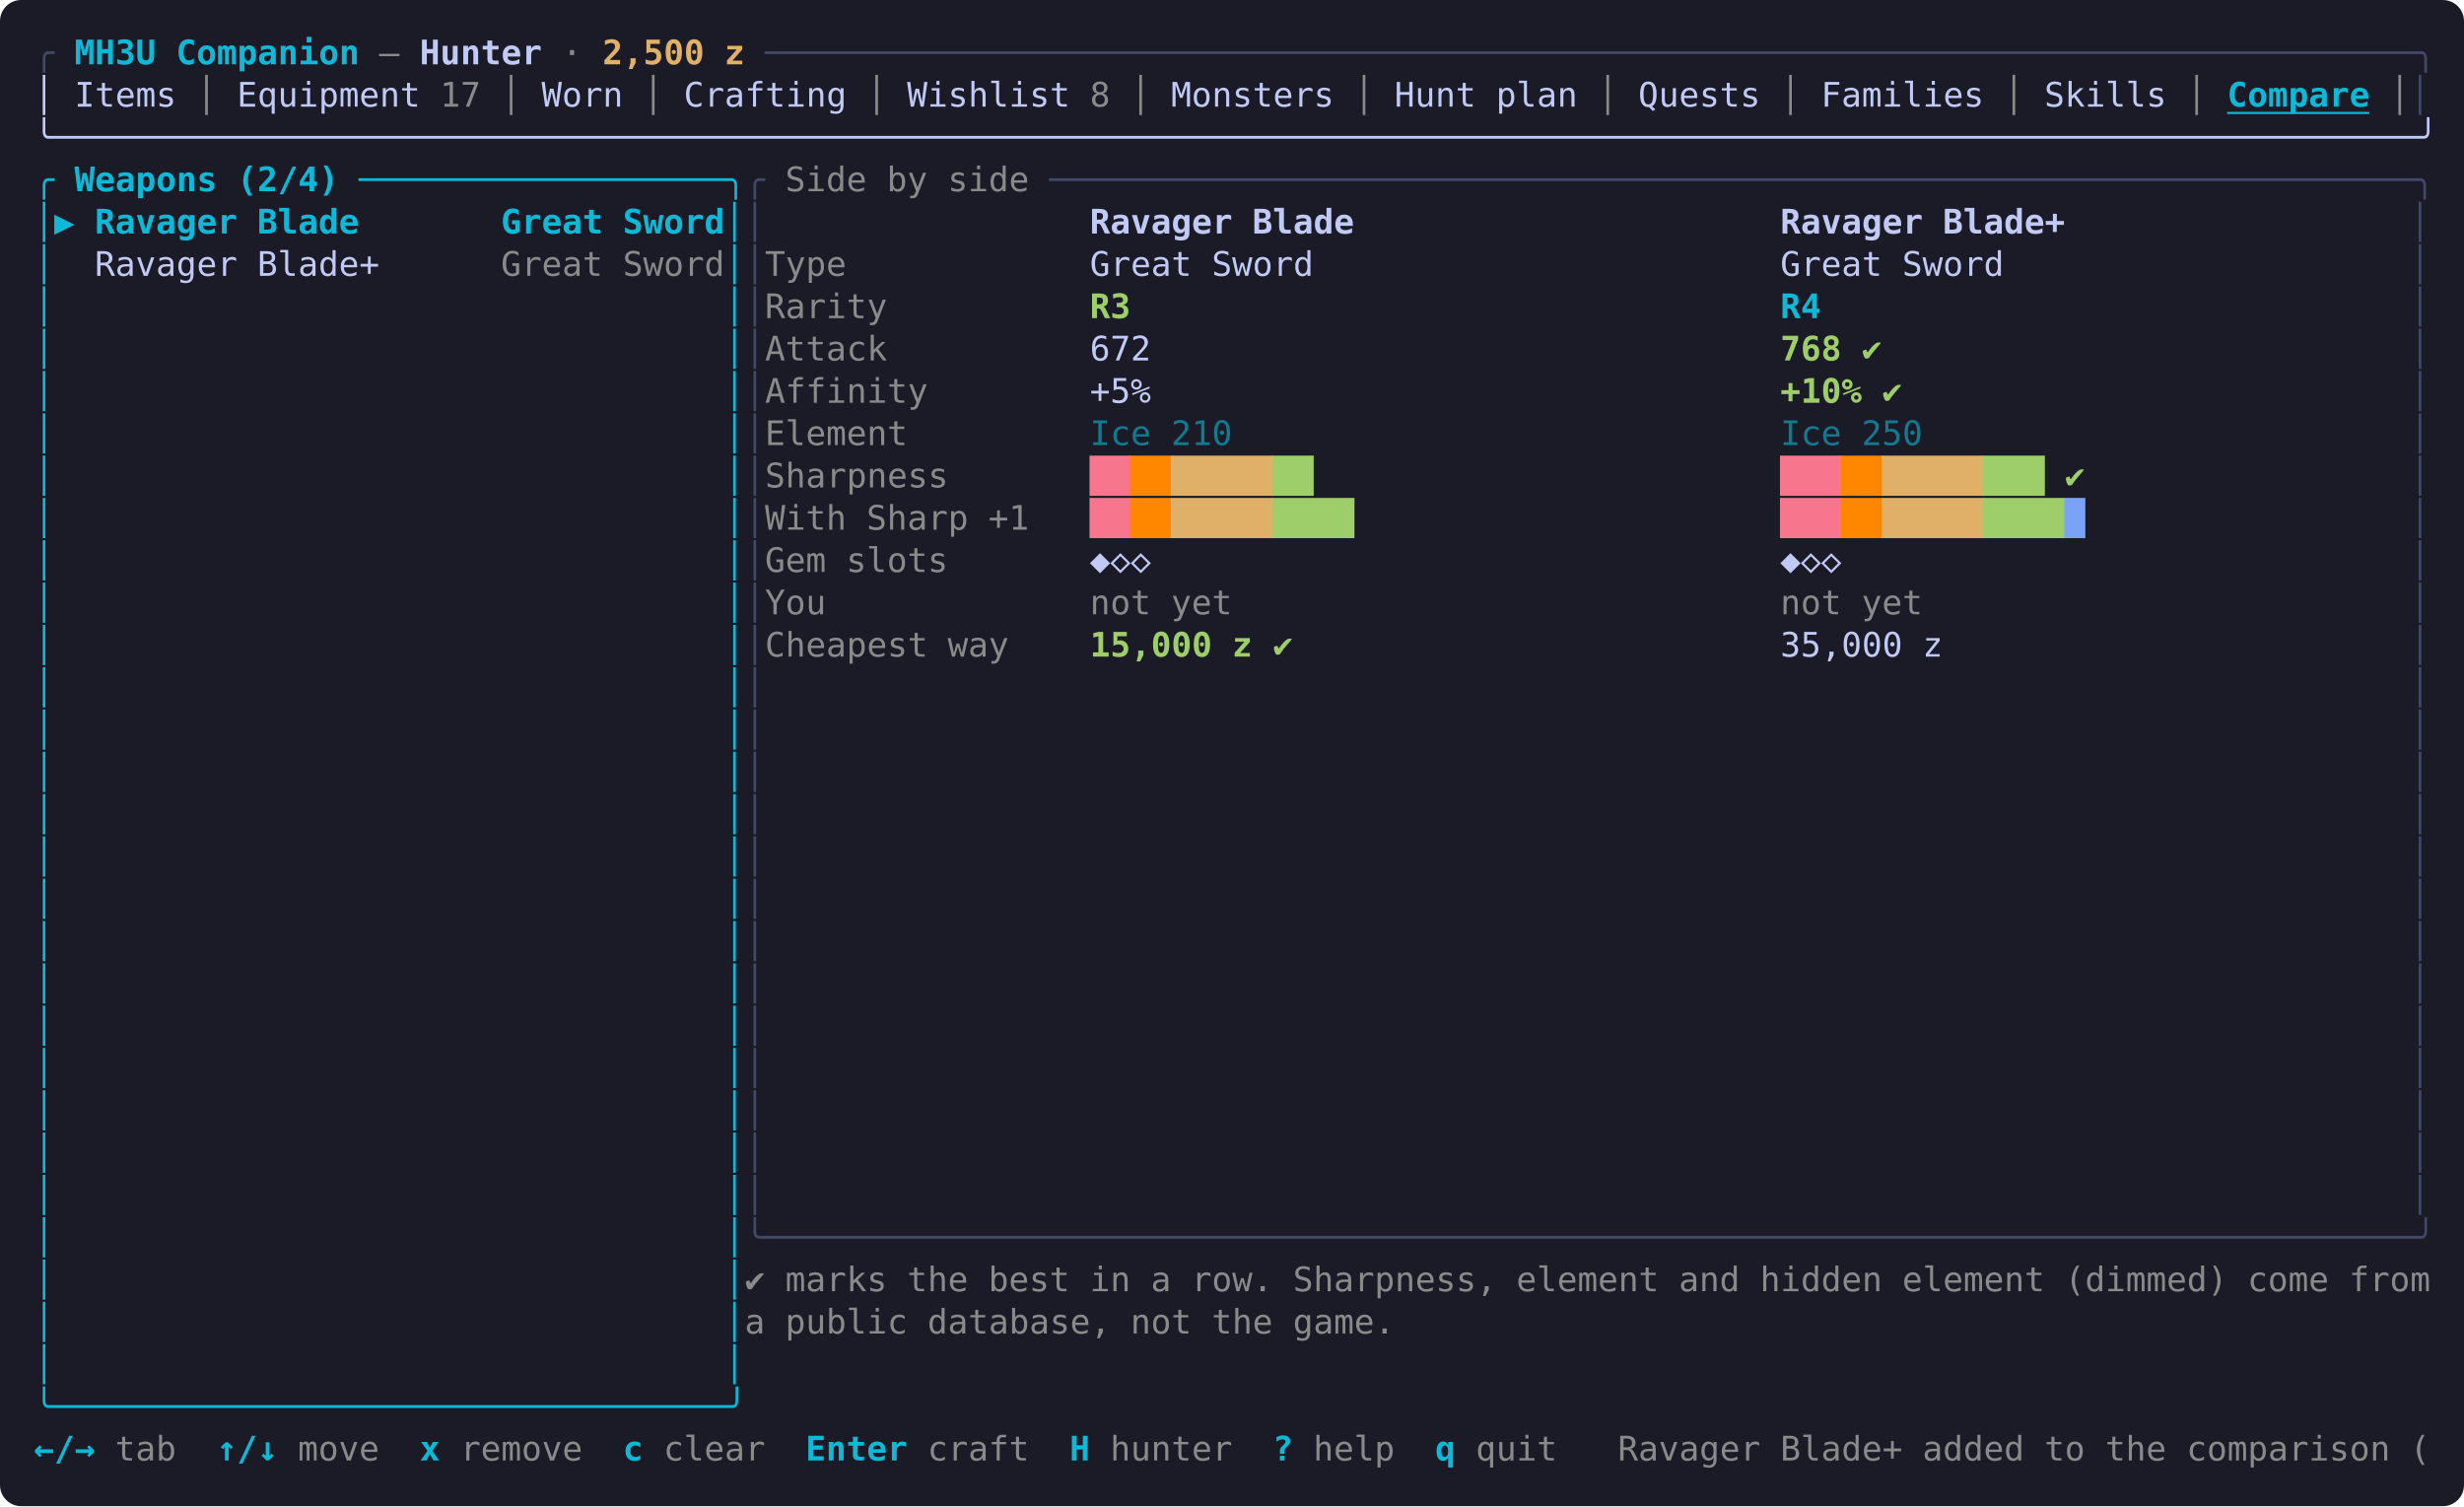
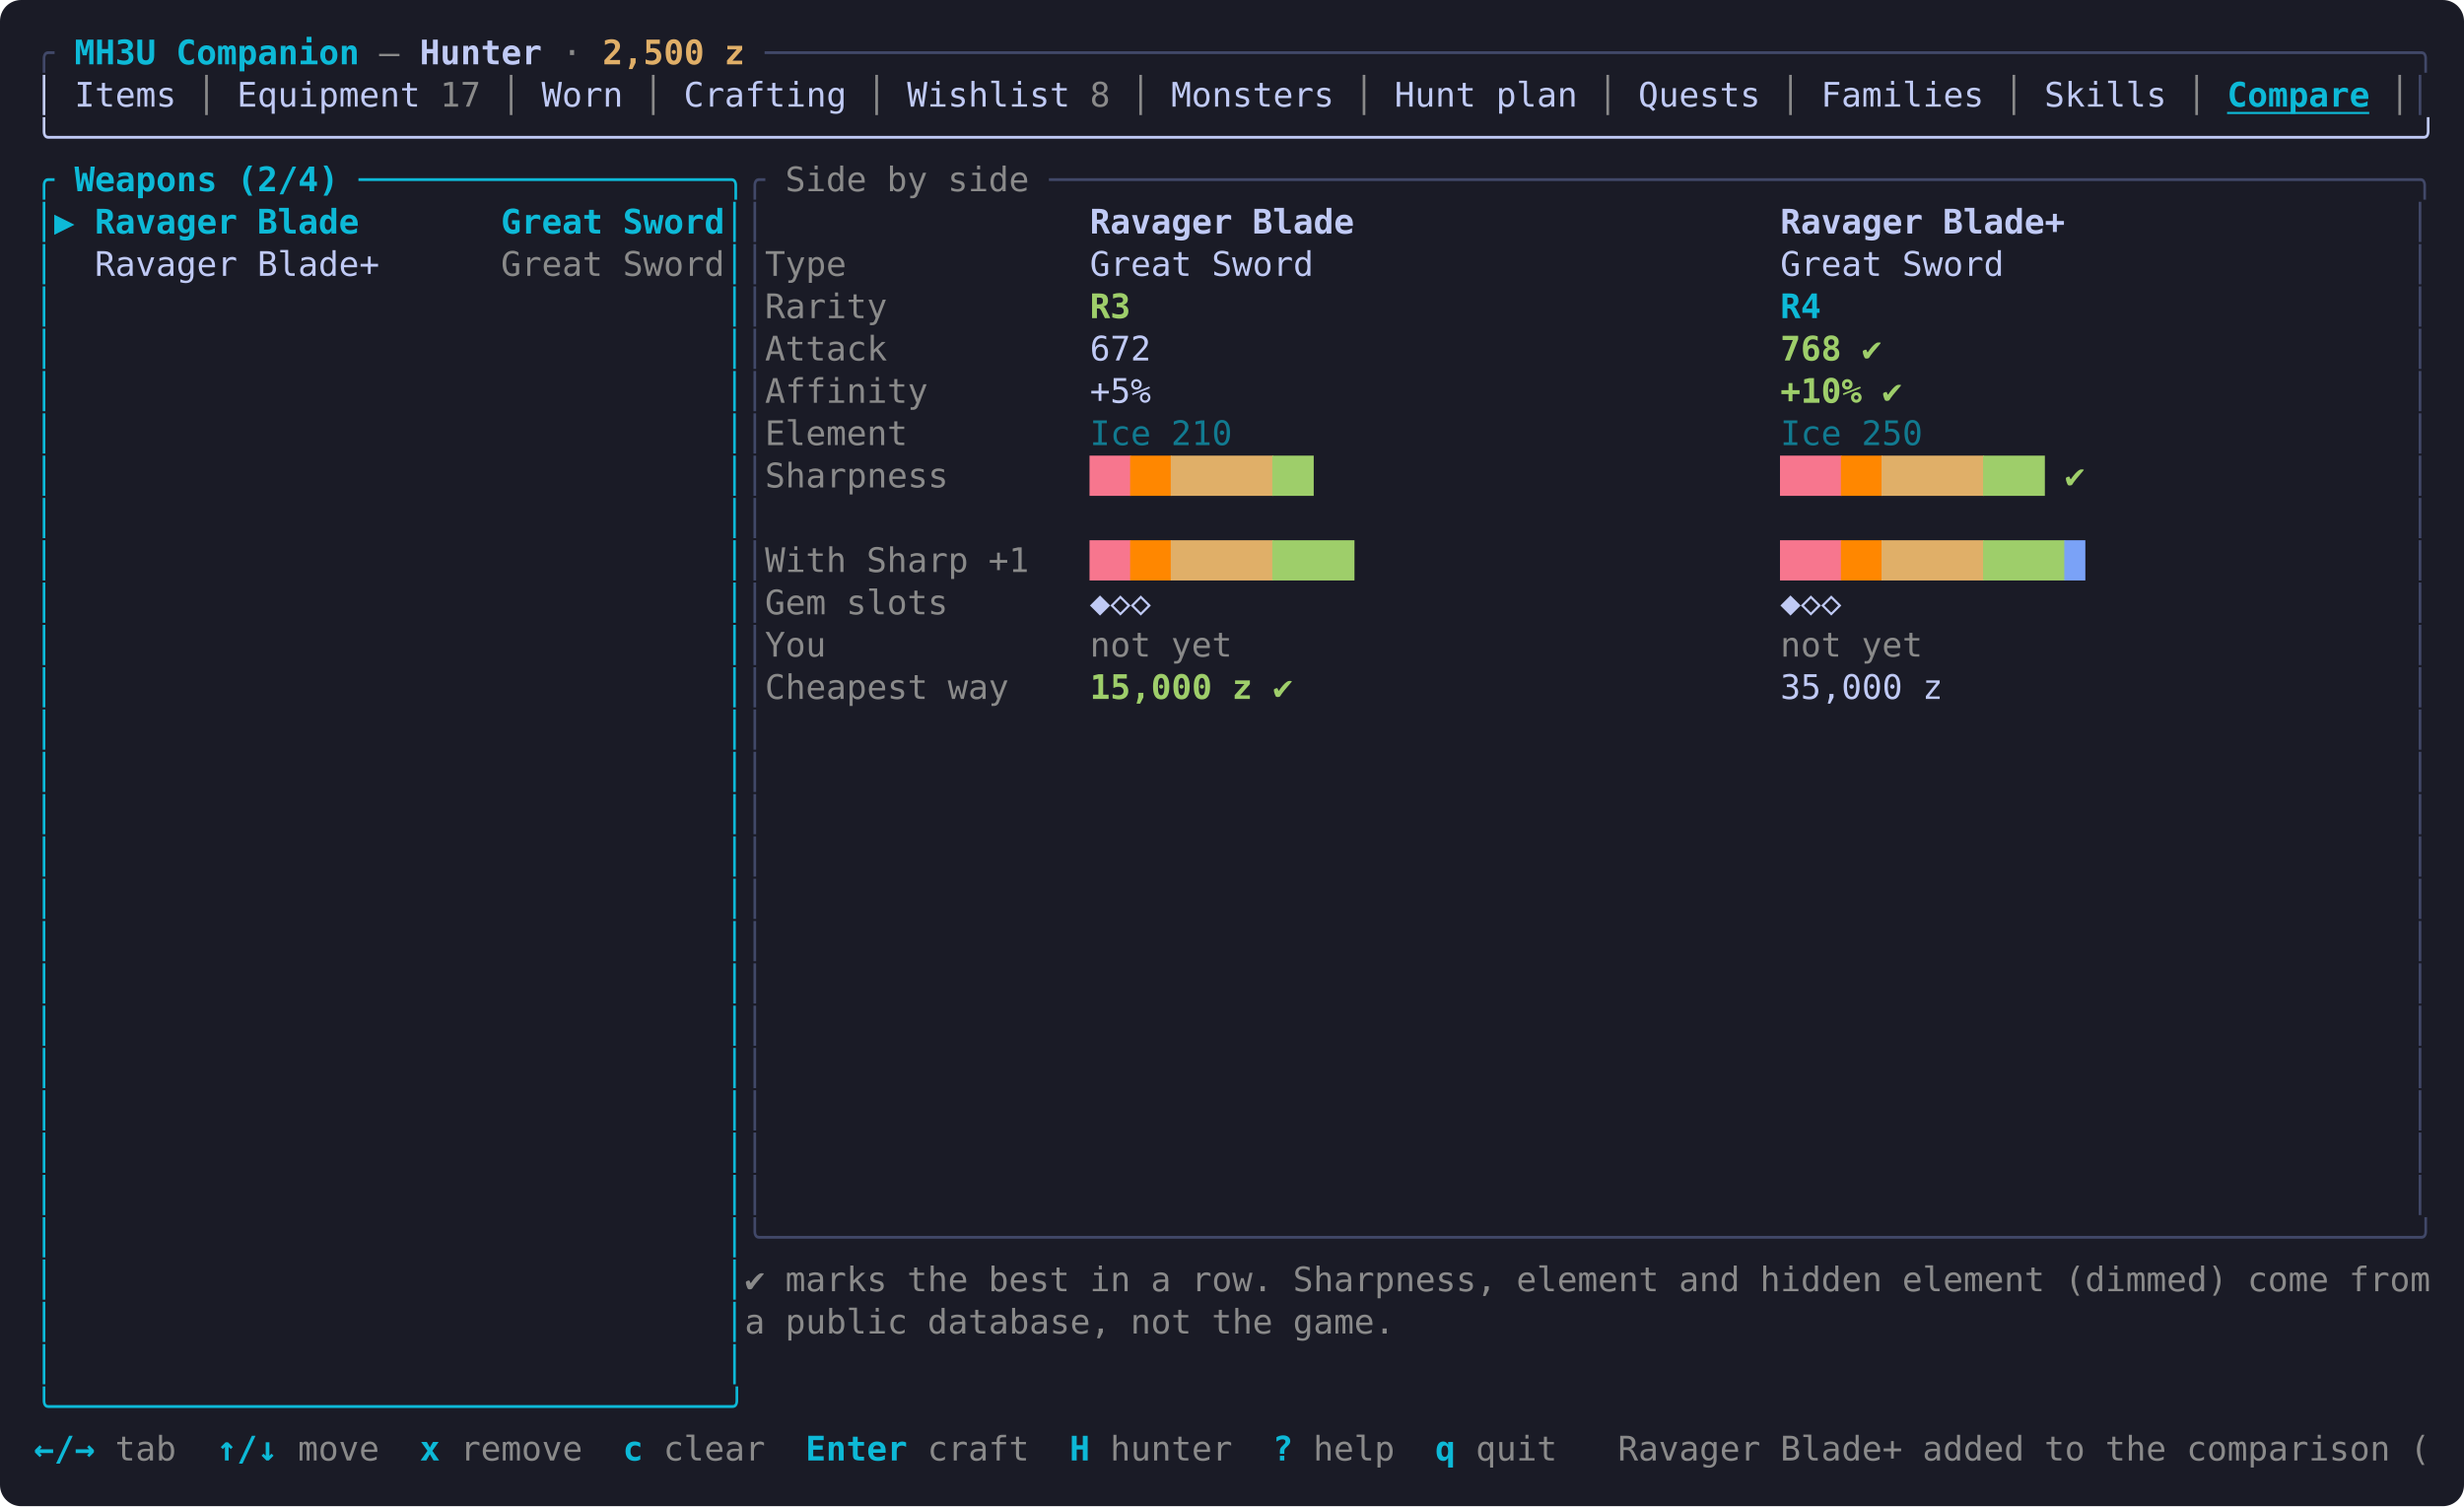
<svg xmlns="http://www.w3.org/2000/svg" width="1164.8" height="712" viewBox="0 0 1164.8 712" role="img">
  <rect width="100%" height="100%" rx="10" fill="#1a1b26" />
  <g font-family="'JetBrains Mono','JetBrainsMono Nerd Font','DejaVu Sans Mono',Menlo,Consolas,monospace" font-size="16">
    <text x="16.0" y="30.4" textLength="9.6" lengthAdjust="spacing" fill="#414868">╭</text>
    <text x="35.2" y="30.4" textLength="38.4" lengthAdjust="spacing" fill="#0db9d7" font-weight="bold">MH3U</text>
    <text x="83.2" y="30.4" textLength="86.4" lengthAdjust="spacing" fill="#0db9d7" font-weight="bold">Companion</text>
    <text x="179.2" y="30.4" textLength="9.6" lengthAdjust="spacing" fill="#8a8a8a">—</text>
    <text x="198.4" y="30.4" textLength="57.6" lengthAdjust="spacing" fill="#c0caf5" font-weight="bold">Hunter</text>
    <text x="265.6" y="30.4" textLength="9.6" lengthAdjust="spacing" fill="#8a8a8a">·</text>
    <text x="284.8" y="30.4" textLength="48.0" lengthAdjust="spacing" fill="#e0af68" font-weight="bold">2,500</text>
    <text x="342.4" y="30.4" textLength="9.6" lengthAdjust="spacing" fill="#e0af68" font-weight="bold">z</text>
    <text x="361.6" y="30.4" textLength="787.2" lengthAdjust="spacing" fill="#414868">─────────────────────────────────────────────────────────────────────────────────╮</text>
    <text x="16.0" y="50.4" textLength="9.6" lengthAdjust="spacing" fill="#c0caf5">│</text>
    <text x="35.2" y="50.4" textLength="48.0" lengthAdjust="spacing" fill="#c0caf5">Items</text>
    <text x="92.8" y="50.4" textLength="9.6" lengthAdjust="spacing" fill="#8a8a8a">│</text>
    <text x="112.0" y="50.4" textLength="86.4" lengthAdjust="spacing" fill="#c0caf5">Equipment</text>
    <text x="208.0" y="50.4" textLength="19.2" lengthAdjust="spacing" fill="#8a8a8a">17</text>
    <text x="236.8" y="50.4" textLength="9.6" lengthAdjust="spacing" fill="#8a8a8a">│</text>
    <text x="256.0" y="50.4" textLength="38.4" lengthAdjust="spacing" fill="#c0caf5">Worn</text>
    <text x="304.0" y="50.4" textLength="9.6" lengthAdjust="spacing" fill="#8a8a8a">│</text>
    <text x="323.2" y="50.4" textLength="76.8" lengthAdjust="spacing" fill="#c0caf5">Crafting</text>
    <text x="409.6" y="50.4" textLength="9.6" lengthAdjust="spacing" fill="#8a8a8a">│</text>
    <text x="428.8" y="50.4" textLength="76.8" lengthAdjust="spacing" fill="#c0caf5">Wishlist</text>
    <text x="515.2" y="50.4" textLength="9.6" lengthAdjust="spacing" fill="#8a8a8a">8</text>
    <text x="534.4" y="50.4" textLength="9.6" lengthAdjust="spacing" fill="#8a8a8a">│</text>
    <text x="553.6" y="50.4" textLength="76.8" lengthAdjust="spacing" fill="#c0caf5">Monsters</text>
    <text x="640.0" y="50.4" textLength="9.6" lengthAdjust="spacing" fill="#8a8a8a">│</text>
    <text x="659.2" y="50.4" textLength="38.4" lengthAdjust="spacing" fill="#c0caf5">Hunt</text>
    <text x="707.2" y="50.4" textLength="38.4" lengthAdjust="spacing" fill="#c0caf5">plan</text>
    <text x="755.2" y="50.4" textLength="9.6" lengthAdjust="spacing" fill="#8a8a8a">│</text>
    <text x="774.4" y="50.4" textLength="57.6" lengthAdjust="spacing" fill="#c0caf5">Quests</text>
    <text x="841.6" y="50.4" textLength="9.6" lengthAdjust="spacing" fill="#8a8a8a">│</text>
    <text x="860.8" y="50.4" textLength="76.8" lengthAdjust="spacing" fill="#c0caf5">Families</text>
    <text x="947.2" y="50.4" textLength="9.6" lengthAdjust="spacing" fill="#8a8a8a">│</text>
    <text x="966.4" y="50.4" textLength="57.6" lengthAdjust="spacing" fill="#c0caf5">Skills</text>
    <text x="1033.6" y="50.4" textLength="9.6" lengthAdjust="spacing" fill="#8a8a8a">│</text>
    <text x="1052.8" y="50.4" textLength="67.2" lengthAdjust="spacing" fill="#0db9d7" font-weight="bold">Compare</text>
    <line x1="1052.8" y1="53.4" x2="1120.0" y2="53.4" stroke="#0db9d7" stroke-width="1" />
    <text x="1129.6" y="50.4" textLength="9.6" lengthAdjust="spacing" fill="#8a8a8a">│</text>
    <text x="1139.2" y="50.4" textLength="9.6" lengthAdjust="spacing" fill="#414868">│</text>
    <text x="16.0" y="70.4" textLength="1132.8" lengthAdjust="spacing" fill="#c0caf5">╰────────────────────────────────────────────────────────────────────────────────────────────────────────────────────╯</text>
    <text x="16.0" y="90.4" textLength="9.6" lengthAdjust="spacing" fill="#0db9d7">╭</text>
    <text x="35.2" y="90.4" textLength="67.2" lengthAdjust="spacing" fill="#0db9d7" font-weight="bold">Weapons</text>
    <text x="112.0" y="90.4" textLength="48.0" lengthAdjust="spacing" fill="#0db9d7" font-weight="bold">(2/4)</text>
    <text x="169.6" y="90.4" textLength="182.4" lengthAdjust="spacing" fill="#0db9d7">──────────────────╮</text>
    <text x="352.0" y="90.4" textLength="9.6" lengthAdjust="spacing" fill="#414868">╭</text>
    <text x="371.2" y="90.4" textLength="38.4" lengthAdjust="spacing" fill="#8a8a8a">Side</text>
    <text x="419.2" y="90.4" textLength="19.2" lengthAdjust="spacing" fill="#8a8a8a">by</text>
    <text x="448.0" y="90.4" textLength="38.4" lengthAdjust="spacing" fill="#8a8a8a">side</text>
    <text x="496.0" y="90.4" textLength="652.8" lengthAdjust="spacing" fill="#414868">───────────────────────────────────────────────────────────────────╮</text>
    <text x="16.0" y="110.4" textLength="9.6" lengthAdjust="spacing" fill="#0db9d7">│</text>
    <text x="25.6" y="110.4" textLength="9.6" lengthAdjust="spacing" fill="#0db9d7" font-weight="bold">▶︎</text>
    <text x="44.8" y="110.4" textLength="67.2" lengthAdjust="spacing" fill="#0db9d7" font-weight="bold">Ravager</text>
    <text x="121.6" y="110.4" textLength="48.0" lengthAdjust="spacing" fill="#0db9d7" font-weight="bold">Blade</text>
    <text x="236.8" y="110.4" textLength="48.0" lengthAdjust="spacing" fill="#0db9d7" font-weight="bold">Great</text>
    <text x="294.4" y="110.4" textLength="48.0" lengthAdjust="spacing" fill="#0db9d7" font-weight="bold">Sword</text>
    <text x="342.4" y="110.4" textLength="9.6" lengthAdjust="spacing" fill="#0db9d7">│</text>
    <text x="352.0" y="110.4" textLength="9.6" lengthAdjust="spacing" fill="#414868">│</text>
    <text x="515.2" y="110.4" textLength="67.2" lengthAdjust="spacing" fill="#c0caf5" font-weight="bold">Ravager</text>
    <text x="592.0" y="110.4" textLength="48.0" lengthAdjust="spacing" fill="#c0caf5" font-weight="bold">Blade</text>
    <text x="841.6" y="110.4" textLength="67.2" lengthAdjust="spacing" fill="#c0caf5" font-weight="bold">Ravager</text>
    <text x="918.4" y="110.4" textLength="57.6" lengthAdjust="spacing" fill="#c0caf5" font-weight="bold">Blade+</text>
    <text x="1139.2" y="110.4" textLength="9.6" lengthAdjust="spacing" fill="#414868">│</text>
    <text x="16.0" y="130.4" textLength="9.6" lengthAdjust="spacing" fill="#0db9d7">│</text>
    <text x="44.8" y="130.4" textLength="67.2" lengthAdjust="spacing" fill="#c0caf5">Ravager</text>
    <text x="121.6" y="130.4" textLength="57.6" lengthAdjust="spacing" fill="#c0caf5">Blade+</text>
    <text x="236.8" y="130.4" textLength="48.0" lengthAdjust="spacing" fill="#8a8a8a">Great</text>
    <text x="294.4" y="130.4" textLength="48.0" lengthAdjust="spacing" fill="#8a8a8a">Sword</text>
    <text x="342.4" y="130.4" textLength="9.6" lengthAdjust="spacing" fill="#0db9d7">│</text>
    <text x="352.0" y="130.4" textLength="9.6" lengthAdjust="spacing" fill="#414868">│</text>
    <text x="361.6" y="130.4" textLength="38.4" lengthAdjust="spacing" fill="#8a8a8a">Type</text>
    <text x="515.2" y="130.4" textLength="48.0" lengthAdjust="spacing" fill="#c0caf5">Great</text>
    <text x="572.8" y="130.4" textLength="48.0" lengthAdjust="spacing" fill="#c0caf5">Sword</text>
    <text x="841.6" y="130.4" textLength="48.0" lengthAdjust="spacing" fill="#c0caf5">Great</text>
    <text x="899.2" y="130.4" textLength="48.0" lengthAdjust="spacing" fill="#c0caf5">Sword</text>
    <text x="1139.2" y="130.4" textLength="9.6" lengthAdjust="spacing" fill="#414868">│</text>
    <text x="16.0" y="150.4" textLength="9.6" lengthAdjust="spacing" fill="#0db9d7">│</text>
    <text x="342.4" y="150.4" textLength="9.6" lengthAdjust="spacing" fill="#0db9d7">│</text>
    <text x="352.0" y="150.4" textLength="9.6" lengthAdjust="spacing" fill="#414868">│</text>
    <text x="361.6" y="150.4" textLength="57.6" lengthAdjust="spacing" fill="#8a8a8a">Rarity</text>
    <text x="515.2" y="150.4" textLength="19.2" lengthAdjust="spacing" fill="#9ece6a" font-weight="bold">R3</text>
    <text x="841.6" y="150.4" textLength="19.2" lengthAdjust="spacing" fill="#0db9d7" font-weight="bold">R4</text>
    <text x="1139.2" y="150.4" textLength="9.6" lengthAdjust="spacing" fill="#414868">│</text>
    <text x="16.0" y="170.4" textLength="9.6" lengthAdjust="spacing" fill="#0db9d7">│</text>
    <text x="342.4" y="170.4" textLength="9.6" lengthAdjust="spacing" fill="#0db9d7">│</text>
    <text x="352.0" y="170.4" textLength="9.6" lengthAdjust="spacing" fill="#414868">│</text>
    <text x="361.6" y="170.4" textLength="57.6" lengthAdjust="spacing" fill="#8a8a8a">Attack</text>
    <text x="515.2" y="170.4" textLength="28.8" lengthAdjust="spacing" fill="#c0caf5">672</text>
    <text x="841.6" y="170.4" textLength="28.8" lengthAdjust="spacing" fill="#9ece6a" font-weight="bold">768</text>
    <text x="880.0" y="170.4" textLength="9.6" lengthAdjust="spacing" fill="#9ece6a" font-weight="bold">✔︎</text>
    <text x="1139.2" y="170.4" textLength="9.6" lengthAdjust="spacing" fill="#414868">│</text>
    <text x="16.0" y="190.4" textLength="9.6" lengthAdjust="spacing" fill="#0db9d7">│</text>
    <text x="342.4" y="190.4" textLength="9.6" lengthAdjust="spacing" fill="#0db9d7">│</text>
    <text x="352.0" y="190.4" textLength="9.6" lengthAdjust="spacing" fill="#414868">│</text>
    <text x="361.6" y="190.4" textLength="76.8" lengthAdjust="spacing" fill="#8a8a8a">Affinity</text>
    <text x="515.2" y="190.4" textLength="28.8" lengthAdjust="spacing" fill="#c0caf5">+5%</text>
    <text x="841.6" y="190.4" textLength="38.4" lengthAdjust="spacing" fill="#9ece6a" font-weight="bold">+10%</text>
    <text x="889.6" y="190.4" textLength="9.6" lengthAdjust="spacing" fill="#9ece6a" font-weight="bold">✔︎</text>
    <text x="1139.2" y="190.4" textLength="9.6" lengthAdjust="spacing" fill="#414868">│</text>
    <text x="16.0" y="210.4" textLength="9.6" lengthAdjust="spacing" fill="#0db9d7">│</text>
    <text x="342.4" y="210.4" textLength="9.6" lengthAdjust="spacing" fill="#0db9d7">│</text>
    <text x="352.0" y="210.4" textLength="9.6" lengthAdjust="spacing" fill="#414868">│</text>
    <text x="361.6" y="210.4" textLength="67.2" lengthAdjust="spacing" fill="#8a8a8a">Element</text>
    <text x="515.2" y="210.4" textLength="28.8" lengthAdjust="spacing" fill="#0db9d7" fill-opacity="0.6">Ice</text>
    <text x="553.6" y="210.4" textLength="28.8" lengthAdjust="spacing" fill="#0db9d7" fill-opacity="0.6">210</text>
    <text x="841.6" y="210.4" textLength="28.8" lengthAdjust="spacing" fill="#0db9d7" fill-opacity="0.6">Ice</text>
    <text x="880.0" y="210.4" textLength="28.8" lengthAdjust="spacing" fill="#0db9d7" fill-opacity="0.6">250</text>
    <text x="1139.2" y="210.4" textLength="9.6" lengthAdjust="spacing" fill="#414868">│</text>
    <text x="16.0" y="230.4" textLength="9.6" lengthAdjust="spacing" fill="#0db9d7">│</text>
    <text x="342.4" y="230.4" textLength="9.6" lengthAdjust="spacing" fill="#0db9d7">│</text>
    <text x="352.0" y="230.4" textLength="9.6" lengthAdjust="spacing" fill="#414868">│</text>
    <text x="361.6" y="230.4" textLength="86.4" lengthAdjust="spacing" fill="#8a8a8a">Sharpness</text>
    <text x="515.2" y="230.4" textLength="19.2" lengthAdjust="spacing" fill="#f7768e">██</text>
    <text x="534.4" y="230.4" textLength="19.2" lengthAdjust="spacing" fill="#ff8700">██</text>
    <text x="553.6" y="230.4" textLength="48.0" lengthAdjust="spacing" fill="#e0af68">█████</text>
    <text x="601.6" y="230.4" textLength="19.2" lengthAdjust="spacing" fill="#9ece6a">██</text>
    <text x="841.6" y="230.4" textLength="28.8" lengthAdjust="spacing" fill="#f7768e">███</text>
    <text x="870.4" y="230.4" textLength="19.2" lengthAdjust="spacing" fill="#ff8700">██</text>
    <text x="889.6" y="230.4" textLength="48.0" lengthAdjust="spacing" fill="#e0af68">█████</text>
    <text x="937.6" y="230.4" textLength="28.8" lengthAdjust="spacing" fill="#9ece6a">███</text>
    <text x="976.0" y="230.4" textLength="9.6" lengthAdjust="spacing" fill="#9ece6a" font-weight="bold">✔︎</text>
    <text x="1139.2" y="230.4" textLength="9.6" lengthAdjust="spacing" fill="#414868">│</text>
    <text x="16.0" y="250.4" textLength="9.6" lengthAdjust="spacing" fill="#0db9d7">│</text>
    <text x="342.4" y="250.4" textLength="9.6" lengthAdjust="spacing" fill="#0db9d7">│</text>
    <text x="352.0" y="250.4" textLength="9.6" lengthAdjust="spacing" fill="#414868">│</text>
-     <text x="361.6" y="250.4" textLength="38.4" lengthAdjust="spacing" fill="#8a8a8a">With</text>
-     <text x="409.6" y="250.4" textLength="48.0" lengthAdjust="spacing" fill="#8a8a8a">Sharp</text>
-     <text x="467.2" y="250.4" textLength="19.2" lengthAdjust="spacing" fill="#8a8a8a">+1</text>
-     <text x="515.2" y="250.4" textLength="19.2" lengthAdjust="spacing" fill="#f7768e">██</text>
-     <text x="534.4" y="250.4" textLength="19.2" lengthAdjust="spacing" fill="#ff8700">██</text>
-     <text x="553.6" y="250.4" textLength="48.0" lengthAdjust="spacing" fill="#e0af68">█████</text>
-     <text x="601.6" y="250.4" textLength="38.4" lengthAdjust="spacing" fill="#9ece6a">████</text>
-     <text x="841.6" y="250.4" textLength="28.8" lengthAdjust="spacing" fill="#f7768e">███</text>
-     <text x="870.4" y="250.4" textLength="19.2" lengthAdjust="spacing" fill="#ff8700">██</text>
-     <text x="889.6" y="250.4" textLength="48.0" lengthAdjust="spacing" fill="#e0af68">█████</text>
-     <text x="937.6" y="250.4" textLength="38.4" lengthAdjust="spacing" fill="#9ece6a">████</text>
-     <text x="976.0" y="250.4" textLength="9.6" lengthAdjust="spacing" fill="#7aa2f7">█</text>
    <text x="1139.2" y="250.4" textLength="9.6" lengthAdjust="spacing" fill="#414868">│</text>
    <text x="16.0" y="270.4" textLength="9.6" lengthAdjust="spacing" fill="#0db9d7">│</text>
    <text x="342.4" y="270.4" textLength="9.6" lengthAdjust="spacing" fill="#0db9d7">│</text>
    <text x="352.0" y="270.4" textLength="9.6" lengthAdjust="spacing" fill="#414868">│</text>
-     <text x="361.6" y="270.4" textLength="28.8" lengthAdjust="spacing" fill="#8a8a8a">Gem</text>
-     <text x="400.0" y="270.4" textLength="48.0" lengthAdjust="spacing" fill="#8a8a8a">slots</text>
-     <text x="515.2" y="270.4" textLength="28.8" lengthAdjust="spacing" fill="#c0caf5">◆◇◇</text>
-     <text x="841.6" y="270.4" textLength="28.8" lengthAdjust="spacing" fill="#c0caf5">◆◇◇</text>
+     <text x="361.6" y="270.4" textLength="38.4" lengthAdjust="spacing" fill="#8a8a8a">With</text>
+     <text x="409.6" y="270.4" textLength="48.0" lengthAdjust="spacing" fill="#8a8a8a">Sharp</text>
+     <text x="467.2" y="270.4" textLength="19.2" lengthAdjust="spacing" fill="#8a8a8a">+1</text>
+     <text x="515.2" y="270.4" textLength="19.2" lengthAdjust="spacing" fill="#f7768e">██</text>
+     <text x="534.4" y="270.4" textLength="19.2" lengthAdjust="spacing" fill="#ff8700">██</text>
+     <text x="553.6" y="270.4" textLength="48.0" lengthAdjust="spacing" fill="#e0af68">█████</text>
+     <text x="601.6" y="270.4" textLength="38.4" lengthAdjust="spacing" fill="#9ece6a">████</text>
+     <text x="841.6" y="270.4" textLength="28.8" lengthAdjust="spacing" fill="#f7768e">███</text>
+     <text x="870.4" y="270.4" textLength="19.2" lengthAdjust="spacing" fill="#ff8700">██</text>
+     <text x="889.6" y="270.4" textLength="48.0" lengthAdjust="spacing" fill="#e0af68">█████</text>
+     <text x="937.6" y="270.4" textLength="38.4" lengthAdjust="spacing" fill="#9ece6a">████</text>
+     <text x="976.0" y="270.4" textLength="9.6" lengthAdjust="spacing" fill="#7aa2f7">█</text>
    <text x="1139.2" y="270.4" textLength="9.6" lengthAdjust="spacing" fill="#414868">│</text>
    <text x="16.0" y="290.4" textLength="9.6" lengthAdjust="spacing" fill="#0db9d7">│</text>
    <text x="342.4" y="290.4" textLength="9.6" lengthAdjust="spacing" fill="#0db9d7">│</text>
    <text x="352.0" y="290.4" textLength="9.6" lengthAdjust="spacing" fill="#414868">│</text>
-     <text x="361.6" y="290.4" textLength="28.8" lengthAdjust="spacing" fill="#8a8a8a">You</text>
-     <text x="515.2" y="290.4" textLength="28.8" lengthAdjust="spacing" fill="#8a8a8a">not</text>
-     <text x="553.6" y="290.4" textLength="28.8" lengthAdjust="spacing" fill="#8a8a8a">yet</text>
-     <text x="841.6" y="290.4" textLength="28.8" lengthAdjust="spacing" fill="#8a8a8a">not</text>
-     <text x="880.0" y="290.4" textLength="28.8" lengthAdjust="spacing" fill="#8a8a8a">yet</text>
+     <text x="361.6" y="290.4" textLength="28.8" lengthAdjust="spacing" fill="#8a8a8a">Gem</text>
+     <text x="400.0" y="290.4" textLength="48.0" lengthAdjust="spacing" fill="#8a8a8a">slots</text>
+     <text x="515.2" y="290.4" textLength="28.8" lengthAdjust="spacing" fill="#c0caf5">◆◇◇</text>
+     <text x="841.6" y="290.4" textLength="28.8" lengthAdjust="spacing" fill="#c0caf5">◆◇◇</text>
    <text x="1139.2" y="290.4" textLength="9.6" lengthAdjust="spacing" fill="#414868">│</text>
    <text x="16.0" y="310.4" textLength="9.6" lengthAdjust="spacing" fill="#0db9d7">│</text>
    <text x="342.4" y="310.4" textLength="9.6" lengthAdjust="spacing" fill="#0db9d7">│</text>
    <text x="352.0" y="310.4" textLength="9.6" lengthAdjust="spacing" fill="#414868">│</text>
-     <text x="361.6" y="310.4" textLength="76.8" lengthAdjust="spacing" fill="#8a8a8a">Cheapest</text>
-     <text x="448.0" y="310.4" textLength="28.8" lengthAdjust="spacing" fill="#8a8a8a">way</text>
-     <text x="515.2" y="310.4" textLength="57.6" lengthAdjust="spacing" fill="#9ece6a" font-weight="bold">15,000</text>
-     <text x="582.4" y="310.4" textLength="9.6" lengthAdjust="spacing" fill="#9ece6a" font-weight="bold">z</text>
-     <text x="601.6" y="310.4" textLength="9.6" lengthAdjust="spacing" fill="#9ece6a" font-weight="bold">✔︎</text>
-     <text x="841.6" y="310.4" textLength="57.6" lengthAdjust="spacing" fill="#c0caf5">35,000</text>
-     <text x="908.8" y="310.4" textLength="9.6" lengthAdjust="spacing" fill="#c0caf5">z</text>
+     <text x="361.6" y="310.4" textLength="28.8" lengthAdjust="spacing" fill="#8a8a8a">You</text>
+     <text x="515.2" y="310.4" textLength="28.8" lengthAdjust="spacing" fill="#8a8a8a">not</text>
+     <text x="553.6" y="310.4" textLength="28.8" lengthAdjust="spacing" fill="#8a8a8a">yet</text>
+     <text x="841.6" y="310.4" textLength="28.8" lengthAdjust="spacing" fill="#8a8a8a">not</text>
+     <text x="880.0" y="310.4" textLength="28.8" lengthAdjust="spacing" fill="#8a8a8a">yet</text>
    <text x="1139.2" y="310.4" textLength="9.6" lengthAdjust="spacing" fill="#414868">│</text>
    <text x="16.0" y="330.4" textLength="9.6" lengthAdjust="spacing" fill="#0db9d7">│</text>
    <text x="342.4" y="330.4" textLength="9.6" lengthAdjust="spacing" fill="#0db9d7">│</text>
    <text x="352.0" y="330.4" textLength="9.6" lengthAdjust="spacing" fill="#414868">│</text>
+     <text x="361.6" y="330.4" textLength="76.8" lengthAdjust="spacing" fill="#8a8a8a">Cheapest</text>
+     <text x="448.0" y="330.4" textLength="28.8" lengthAdjust="spacing" fill="#8a8a8a">way</text>
+     <text x="515.2" y="330.4" textLength="57.6" lengthAdjust="spacing" fill="#9ece6a" font-weight="bold">15,000</text>
+     <text x="582.4" y="330.4" textLength="9.6" lengthAdjust="spacing" fill="#9ece6a" font-weight="bold">z</text>
+     <text x="601.6" y="330.4" textLength="9.6" lengthAdjust="spacing" fill="#9ece6a" font-weight="bold">✔︎</text>
+     <text x="841.6" y="330.4" textLength="57.6" lengthAdjust="spacing" fill="#c0caf5">35,000</text>
+     <text x="908.8" y="330.4" textLength="9.6" lengthAdjust="spacing" fill="#c0caf5">z</text>
    <text x="1139.2" y="330.4" textLength="9.6" lengthAdjust="spacing" fill="#414868">│</text>
    <text x="16.0" y="350.4" textLength="9.6" lengthAdjust="spacing" fill="#0db9d7">│</text>
    <text x="342.4" y="350.4" textLength="9.6" lengthAdjust="spacing" fill="#0db9d7">│</text>
    <text x="352.0" y="350.4" textLength="9.6" lengthAdjust="spacing" fill="#414868">│</text>
    <text x="1139.2" y="350.4" textLength="9.6" lengthAdjust="spacing" fill="#414868">│</text>
    <text x="16.0" y="370.4" textLength="9.6" lengthAdjust="spacing" fill="#0db9d7">│</text>
    <text x="342.4" y="370.4" textLength="9.6" lengthAdjust="spacing" fill="#0db9d7">│</text>
    <text x="352.0" y="370.4" textLength="9.6" lengthAdjust="spacing" fill="#414868">│</text>
    <text x="1139.2" y="370.4" textLength="9.6" lengthAdjust="spacing" fill="#414868">│</text>
    <text x="16.0" y="390.4" textLength="9.6" lengthAdjust="spacing" fill="#0db9d7">│</text>
    <text x="342.4" y="390.4" textLength="9.6" lengthAdjust="spacing" fill="#0db9d7">│</text>
    <text x="352.0" y="390.4" textLength="9.6" lengthAdjust="spacing" fill="#414868">│</text>
    <text x="1139.2" y="390.4" textLength="9.6" lengthAdjust="spacing" fill="#414868">│</text>
    <text x="16.0" y="410.4" textLength="9.6" lengthAdjust="spacing" fill="#0db9d7">│</text>
    <text x="342.4" y="410.4" textLength="9.6" lengthAdjust="spacing" fill="#0db9d7">│</text>
    <text x="352.0" y="410.4" textLength="9.6" lengthAdjust="spacing" fill="#414868">│</text>
    <text x="1139.2" y="410.4" textLength="9.6" lengthAdjust="spacing" fill="#414868">│</text>
    <text x="16.0" y="430.4" textLength="9.6" lengthAdjust="spacing" fill="#0db9d7">│</text>
    <text x="342.4" y="430.4" textLength="9.6" lengthAdjust="spacing" fill="#0db9d7">│</text>
    <text x="352.0" y="430.4" textLength="9.6" lengthAdjust="spacing" fill="#414868">│</text>
    <text x="1139.2" y="430.4" textLength="9.6" lengthAdjust="spacing" fill="#414868">│</text>
    <text x="16.0" y="450.4" textLength="9.6" lengthAdjust="spacing" fill="#0db9d7">│</text>
    <text x="342.4" y="450.4" textLength="9.6" lengthAdjust="spacing" fill="#0db9d7">│</text>
    <text x="352.0" y="450.4" textLength="9.6" lengthAdjust="spacing" fill="#414868">│</text>
    <text x="1139.2" y="450.4" textLength="9.6" lengthAdjust="spacing" fill="#414868">│</text>
    <text x="16.0" y="470.4" textLength="9.6" lengthAdjust="spacing" fill="#0db9d7">│</text>
    <text x="342.4" y="470.4" textLength="9.6" lengthAdjust="spacing" fill="#0db9d7">│</text>
    <text x="352.0" y="470.4" textLength="9.6" lengthAdjust="spacing" fill="#414868">│</text>
    <text x="1139.2" y="470.4" textLength="9.6" lengthAdjust="spacing" fill="#414868">│</text>
    <text x="16.0" y="490.4" textLength="9.6" lengthAdjust="spacing" fill="#0db9d7">│</text>
    <text x="342.4" y="490.4" textLength="9.6" lengthAdjust="spacing" fill="#0db9d7">│</text>
    <text x="352.0" y="490.4" textLength="9.6" lengthAdjust="spacing" fill="#414868">│</text>
    <text x="1139.2" y="490.4" textLength="9.6" lengthAdjust="spacing" fill="#414868">│</text>
    <text x="16.0" y="510.4" textLength="9.6" lengthAdjust="spacing" fill="#0db9d7">│</text>
    <text x="342.4" y="510.4" textLength="9.6" lengthAdjust="spacing" fill="#0db9d7">│</text>
    <text x="352.0" y="510.4" textLength="9.6" lengthAdjust="spacing" fill="#414868">│</text>
    <text x="1139.2" y="510.4" textLength="9.6" lengthAdjust="spacing" fill="#414868">│</text>
    <text x="16.0" y="530.4" textLength="9.6" lengthAdjust="spacing" fill="#0db9d7">│</text>
    <text x="342.4" y="530.4" textLength="9.6" lengthAdjust="spacing" fill="#0db9d7">│</text>
    <text x="352.0" y="530.4" textLength="9.6" lengthAdjust="spacing" fill="#414868">│</text>
    <text x="1139.2" y="530.4" textLength="9.6" lengthAdjust="spacing" fill="#414868">│</text>
    <text x="16.0" y="550.4" textLength="9.6" lengthAdjust="spacing" fill="#0db9d7">│</text>
    <text x="342.4" y="550.4" textLength="9.6" lengthAdjust="spacing" fill="#0db9d7">│</text>
    <text x="352.0" y="550.4" textLength="9.6" lengthAdjust="spacing" fill="#414868">│</text>
    <text x="1139.2" y="550.4" textLength="9.6" lengthAdjust="spacing" fill="#414868">│</text>
    <text x="16.0" y="570.4" textLength="9.6" lengthAdjust="spacing" fill="#0db9d7">│</text>
    <text x="342.4" y="570.4" textLength="9.6" lengthAdjust="spacing" fill="#0db9d7">│</text>
    <text x="352.0" y="570.4" textLength="9.6" lengthAdjust="spacing" fill="#414868">│</text>
    <text x="1139.2" y="570.4" textLength="9.6" lengthAdjust="spacing" fill="#414868">│</text>
    <text x="16.0" y="590.4" textLength="9.6" lengthAdjust="spacing" fill="#0db9d7">│</text>
    <text x="342.4" y="590.4" textLength="9.6" lengthAdjust="spacing" fill="#0db9d7">│</text>
    <text x="352.0" y="590.4" textLength="796.8" lengthAdjust="spacing" fill="#414868">╰─────────────────────────────────────────────────────────────────────────────────╯</text>
    <text x="16.0" y="610.4" textLength="9.6" lengthAdjust="spacing" fill="#0db9d7">│</text>
    <text x="342.4" y="610.4" textLength="9.6" lengthAdjust="spacing" fill="#0db9d7">│</text>
    <text x="352.0" y="610.4" textLength="9.6" lengthAdjust="spacing" fill="#8a8a8a">✔︎</text>
    <text x="371.2" y="610.4" textLength="48.0" lengthAdjust="spacing" fill="#8a8a8a">marks</text>
    <text x="428.8" y="610.4" textLength="28.8" lengthAdjust="spacing" fill="#8a8a8a">the</text>
    <text x="467.2" y="610.4" textLength="38.4" lengthAdjust="spacing" fill="#8a8a8a">best</text>
    <text x="515.2" y="610.4" textLength="19.2" lengthAdjust="spacing" fill="#8a8a8a">in</text>
    <text x="544.0" y="610.4" textLength="9.6" lengthAdjust="spacing" fill="#8a8a8a">a</text>
    <text x="563.2" y="610.4" textLength="38.4" lengthAdjust="spacing" fill="#8a8a8a">row.</text>
    <text x="611.2" y="610.4" textLength="96.0" lengthAdjust="spacing" fill="#8a8a8a">Sharpness,</text>
    <text x="716.8" y="610.4" textLength="67.2" lengthAdjust="spacing" fill="#8a8a8a">element</text>
    <text x="793.6" y="610.4" textLength="28.8" lengthAdjust="spacing" fill="#8a8a8a">and</text>
    <text x="832.0" y="610.4" textLength="57.6" lengthAdjust="spacing" fill="#8a8a8a">hidden</text>
    <text x="899.2" y="610.4" textLength="67.2" lengthAdjust="spacing" fill="#8a8a8a">element</text>
    <text x="976.0" y="610.4" textLength="76.8" lengthAdjust="spacing" fill="#8a8a8a">(dimmed)</text>
    <text x="1062.4" y="610.4" textLength="38.4" lengthAdjust="spacing" fill="#8a8a8a">come</text>
    <text x="1110.4" y="610.4" textLength="38.4" lengthAdjust="spacing" fill="#8a8a8a">from</text>
    <text x="16.0" y="630.4" textLength="9.6" lengthAdjust="spacing" fill="#0db9d7">│</text>
    <text x="342.4" y="630.4" textLength="9.6" lengthAdjust="spacing" fill="#0db9d7">│</text>
    <text x="352.0" y="630.4" textLength="9.6" lengthAdjust="spacing" fill="#8a8a8a">a</text>
    <text x="371.2" y="630.4" textLength="57.6" lengthAdjust="spacing" fill="#8a8a8a">public</text>
    <text x="438.4" y="630.4" textLength="86.4" lengthAdjust="spacing" fill="#8a8a8a">database,</text>
    <text x="534.4" y="630.4" textLength="28.8" lengthAdjust="spacing" fill="#8a8a8a">not</text>
    <text x="572.8" y="630.4" textLength="28.8" lengthAdjust="spacing" fill="#8a8a8a">the</text>
    <text x="611.2" y="630.4" textLength="48.0" lengthAdjust="spacing" fill="#8a8a8a">game.</text>
    <text x="16.0" y="650.4" textLength="9.6" lengthAdjust="spacing" fill="#0db9d7">│</text>
    <text x="342.4" y="650.4" textLength="9.6" lengthAdjust="spacing" fill="#0db9d7">│</text>
    <text x="16.0" y="670.4" textLength="336.0" lengthAdjust="spacing" fill="#0db9d7">╰─────────────────────────────────╯</text>
    <text x="16.0" y="690.4" textLength="28.8" lengthAdjust="spacing" fill="#0db9d7" font-weight="bold">←/→</text>
    <text x="54.4" y="690.4" textLength="28.8" lengthAdjust="spacing" fill="#8a8a8a">tab</text>
    <text x="102.4" y="690.4" textLength="28.8" lengthAdjust="spacing" fill="#0db9d7" font-weight="bold">↑/↓</text>
    <text x="140.8" y="690.4" textLength="38.4" lengthAdjust="spacing" fill="#8a8a8a">move</text>
    <text x="198.4" y="690.4" textLength="9.6" lengthAdjust="spacing" fill="#0db9d7" font-weight="bold">x</text>
    <text x="217.6" y="690.4" textLength="57.6" lengthAdjust="spacing" fill="#8a8a8a">remove</text>
    <text x="294.4" y="690.4" textLength="9.6" lengthAdjust="spacing" fill="#0db9d7" font-weight="bold">c</text>
    <text x="313.6" y="690.4" textLength="48.0" lengthAdjust="spacing" fill="#8a8a8a">clear</text>
    <text x="380.8" y="690.4" textLength="48.0" lengthAdjust="spacing" fill="#0db9d7" font-weight="bold">Enter</text>
    <text x="438.4" y="690.4" textLength="48.0" lengthAdjust="spacing" fill="#8a8a8a">craft</text>
    <text x="505.6" y="690.4" textLength="9.6" lengthAdjust="spacing" fill="#0db9d7" font-weight="bold">H</text>
    <text x="524.8" y="690.4" textLength="57.6" lengthAdjust="spacing" fill="#8a8a8a">hunter</text>
    <text x="601.6" y="690.4" textLength="9.6" lengthAdjust="spacing" fill="#0db9d7" font-weight="bold">?</text>
    <text x="620.8" y="690.4" textLength="38.4" lengthAdjust="spacing" fill="#8a8a8a">help</text>
    <text x="678.4" y="690.4" textLength="9.6" lengthAdjust="spacing" fill="#0db9d7" font-weight="bold">q</text>
    <text x="697.6" y="690.4" textLength="38.4" lengthAdjust="spacing" fill="#8a8a8a">quit</text>
    <text x="764.8" y="690.4" textLength="67.2" lengthAdjust="spacing" fill="#8a8a8a">Ravager</text>
    <text x="841.6" y="690.4" textLength="57.6" lengthAdjust="spacing" fill="#8a8a8a">Blade+</text>
    <text x="908.8" y="690.4" textLength="48.0" lengthAdjust="spacing" fill="#8a8a8a">added</text>
    <text x="966.4" y="690.4" textLength="19.2" lengthAdjust="spacing" fill="#8a8a8a">to</text>
    <text x="995.2" y="690.4" textLength="28.8" lengthAdjust="spacing" fill="#8a8a8a">the</text>
    <text x="1033.6" y="690.4" textLength="96.0" lengthAdjust="spacing" fill="#8a8a8a">comparison</text>
    <text x="1139.2" y="690.4" textLength="9.6" lengthAdjust="spacing" fill="#8a8a8a">(</text>
  </g>
</svg>
